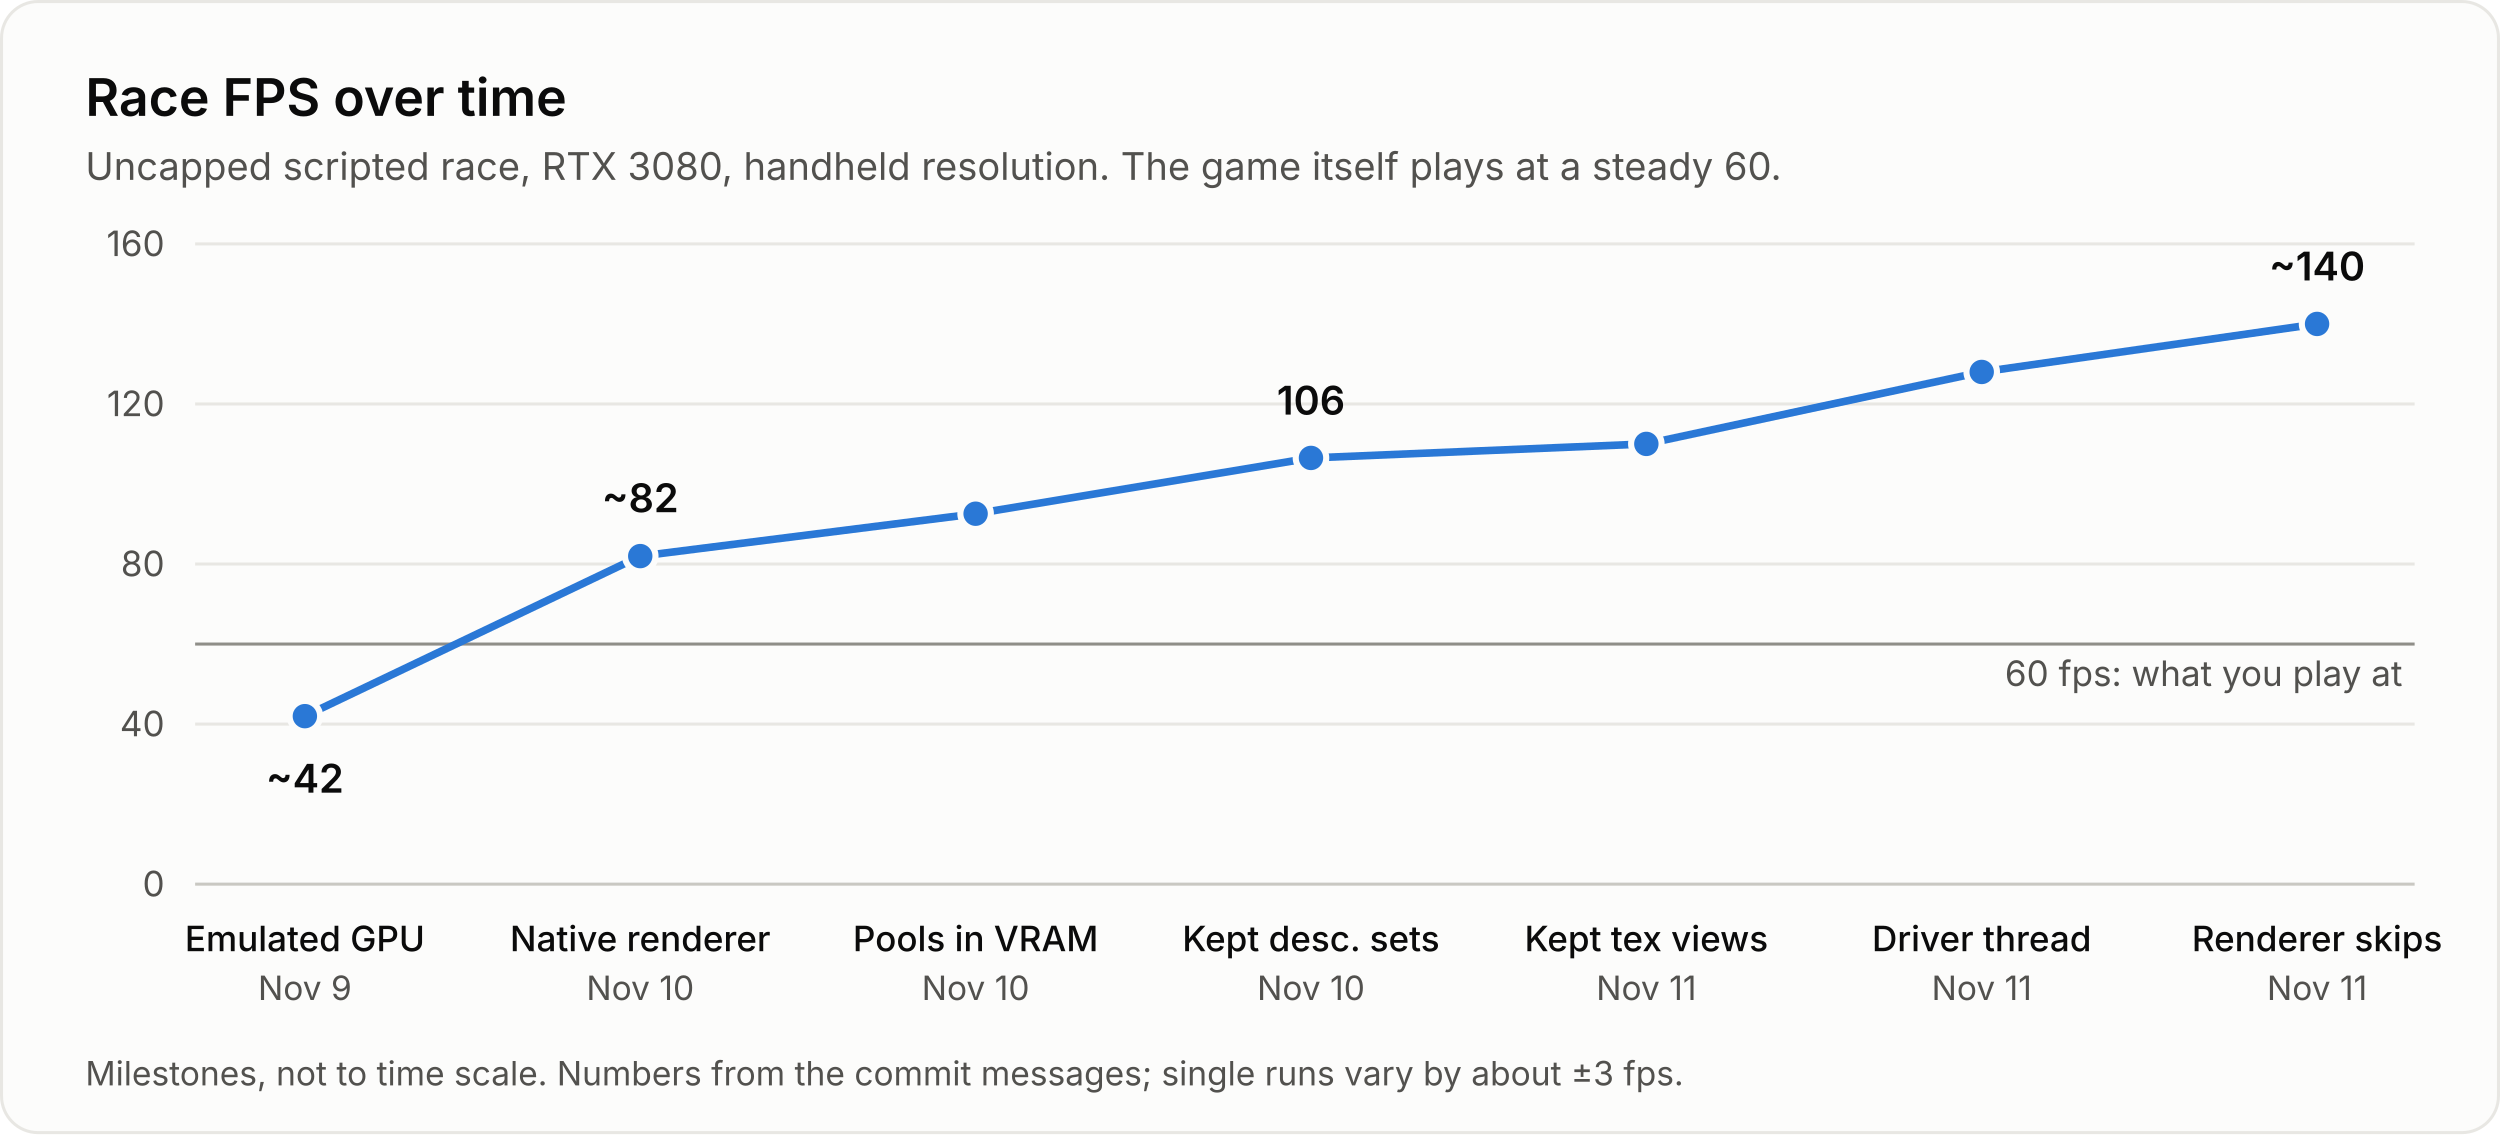
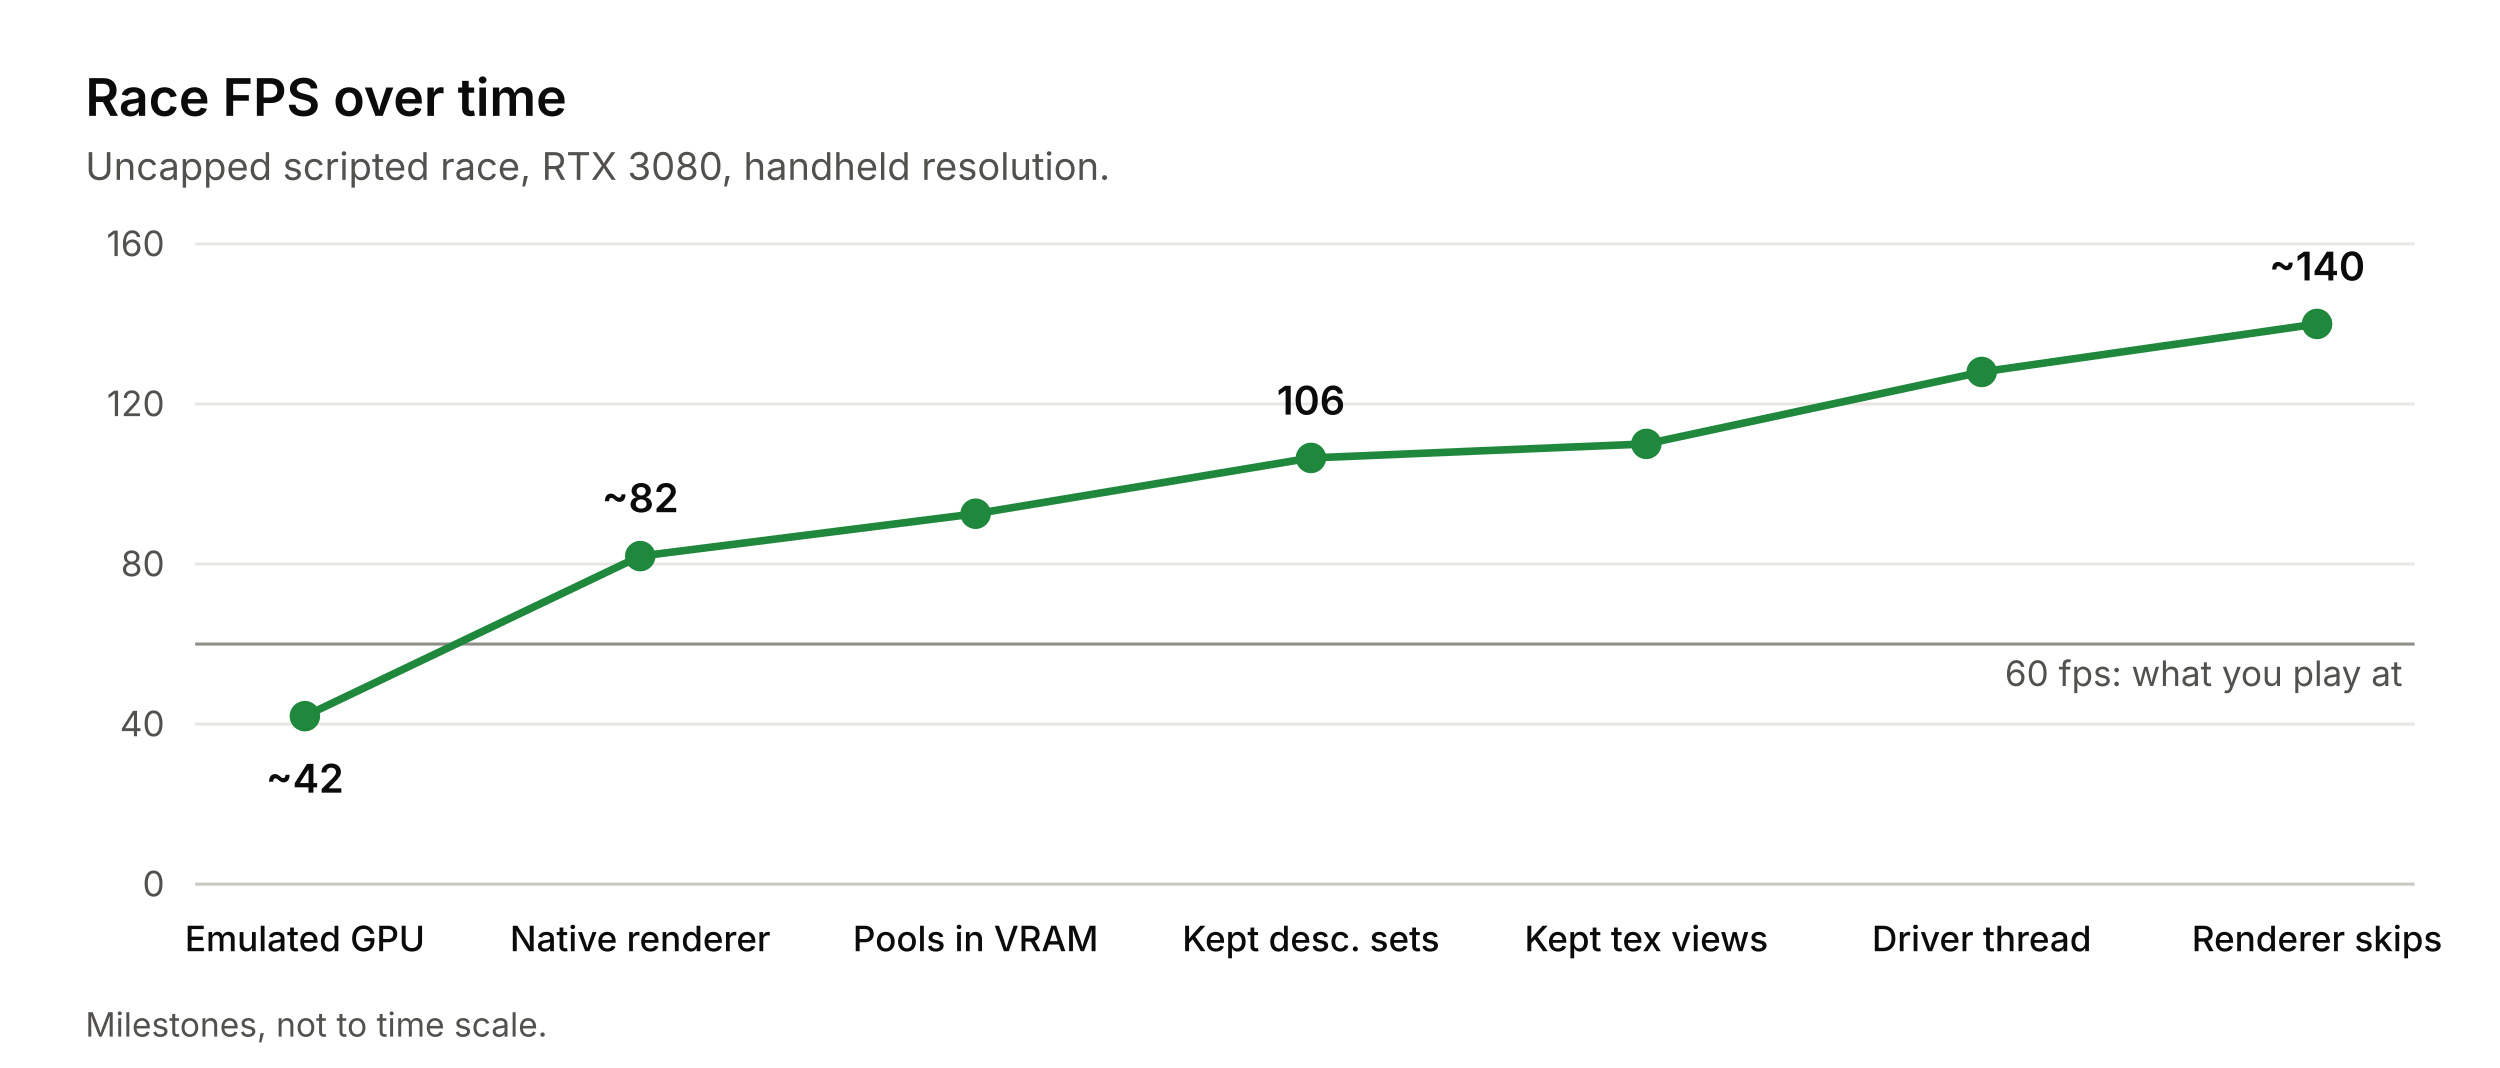
- <svg xmlns="http://www.w3.org/2000/svg" viewBox="0 0 820 372" width="820" height="372" role="img" aria-labelledby="t d" font-family="-apple-system, 'Segoe UI', system-ui, sans-serif">
+ <svg xmlns="http://www.w3.org/2000/svg" viewBox="0 0 820 350" width="820" height="350" role="img" aria-labelledby="t d" font-family="-apple-system, 'Segoe UI', system-ui, sans-serif">
  <style>
-     .surface { fill: #fcfcfb; stroke: #e8e7e3; }
    .title { fill: #0b0b0b; font-size: 17px; font-weight: 600; }
-     .sub, .axis, .date { fill: #52514e; }
+     .sub, .axis, .note { fill: #52514e; }
    .sub { font-size: 12.5px; }
    .axis { font-size: 11.5px; }
    .name { fill: #0b0b0b; font-size: 11.5px; font-weight: 500; }
-     .date { font-size: 11px; }
+     .note { font-size: 11px; }
    .grid { stroke: #e8e7e3; stroke-width: 1; }
    .base { stroke: #c9c8c2; stroke-width: 1; }
    .cap { stroke: #8f8e88; stroke-width: 1; }
    .caplabel { fill: #52514e; font-size: 11.5px; }
-     .line { stroke: #2a78d6; stroke-width: 2.5; fill: none; stroke-linejoin: round; stroke-linecap: round; }
-     .dot { fill: #2a78d6; stroke: #fcfcfb; stroke-width: 2; }
+     .line { stroke: #1f883d; stroke-width: 2.5; fill: none; stroke-linejoin: round; stroke-linecap: round; }
+     .dot { fill: #1f883d; }
    .val { fill: #0b0b0b; font-size: 13px; font-weight: 600; }
    @media (prefers-color-scheme: dark) {
-       .surface { fill: #1a1a19; stroke: #2e2e2c; }
      .title, .name, .val { fill: #f0efec; }
-       .sub, .axis, .date, .caplabel { fill: #c3c2b7; }
+       .sub, .axis, .note, .caplabel { fill: #c3c2b7; }
      .grid { stroke: #2e2e2c; }
      .base { stroke: #4a4a47; }
      .cap { stroke: #7a7972; }
-       .line { stroke: #3987e5; }
-       .dot { fill: #3987e5; stroke: #1a1a19; }
+       .line { stroke: #3fb950; }
+       .dot { fill: #3fb950; }
    }
  </style>
-   <rect class="surface" x="0.5" y="0.5" width="819" height="371" rx="12" />
  <text class="title" x="28" y="38">Race FPS over time</text>
-   <text class="sub" x="28" y="59">Uncapped scripted race, RTX 3080, handheld resolution. The game itself plays at a steady 60.</text>
+   <text class="sub" x="28" y="59">Uncapped scripted race, RTX 3080, handheld resolution.</text>
  <g class="axis" text-anchor="end">
    <line class="grid" x1="64" x2="792" y1="80" y2="80" />
    <text x="54" y="84">160</text>
    <line class="grid" x1="64" x2="792" y1="132.5" y2="132.5" />
    <text x="54" y="136.5">120</text>
    <line class="grid" x1="64" x2="792" y1="185" y2="185" />
    <text x="54" y="189">80</text>
    <line class="grid" x1="64" x2="792" y1="237.5" y2="237.5" />
    <text x="54" y="241.5">40</text>
    <line class="base" x1="64" x2="792" y1="290" y2="290" />
    <text x="54" y="294">0</text>
  </g>
  <line class="cap" x1="64" x2="792" y1="211.25" y2="211.25" />
  <text class="caplabel" x="788" y="225" text-anchor="end">60 fps: what you play at</text>
  <polyline class="line" points="100,234.9 210,182.4 320,168.5 430,150.2 540,145.6 650,122 760,106.25" />
  <g class="dot">
    <circle cx="100" cy="234.9" r="5" />
    <circle cx="210" cy="182.4" r="5" />
    <circle cx="320" cy="168.5" r="5" />
    <circle cx="430" cy="150.2" r="5" />
    <circle cx="540" cy="145.6" r="5" />
    <circle cx="650" cy="122" r="5" />
    <circle cx="760" cy="106.25" r="5" />
  </g>
  <g class="val" text-anchor="middle">
    <text x="100" y="260">~42</text>
    <text x="210" y="168">~82</text>
    <text x="430" y="136">106</text>
    <text x="760" y="92">~140</text>
  </g>
  <g text-anchor="middle">
    <text class="name" x="100" y="312">Emulated GPU</text>
-     <text class="date" x="100" y="328">Nov 9</text>
    <text class="name" x="210" y="312">Native renderer</text>
-     <text class="date" x="210" y="328">Nov 10</text>
    <text class="name" x="320" y="312">Pools in VRAM</text>
-     <text class="date" x="320" y="328">Nov 10</text>
    <text class="name" x="430" y="312">Kept desc. sets</text>
-     <text class="date" x="430" y="328">Nov 10</text>
    <text class="name" x="540" y="312">Kept tex views</text>
-     <text class="date" x="540" y="328">Nov 11</text>
    <text class="name" x="650" y="312">Driver thread</text>
-     <text class="date" x="650" y="328">Nov 11</text>
    <text class="name" x="760" y="312">Renderer skips</text>
-     <text class="date" x="760" y="328">Nov 11</text>
  </g>
-   <text class="date" x="28" y="356">Milestones, not to time scale. Numbers from the commit messages; single runs vary by about ±3 fps.</text>
+   <text class="note" x="28" y="340">Milestones, not to time scale.</text>
</svg>
